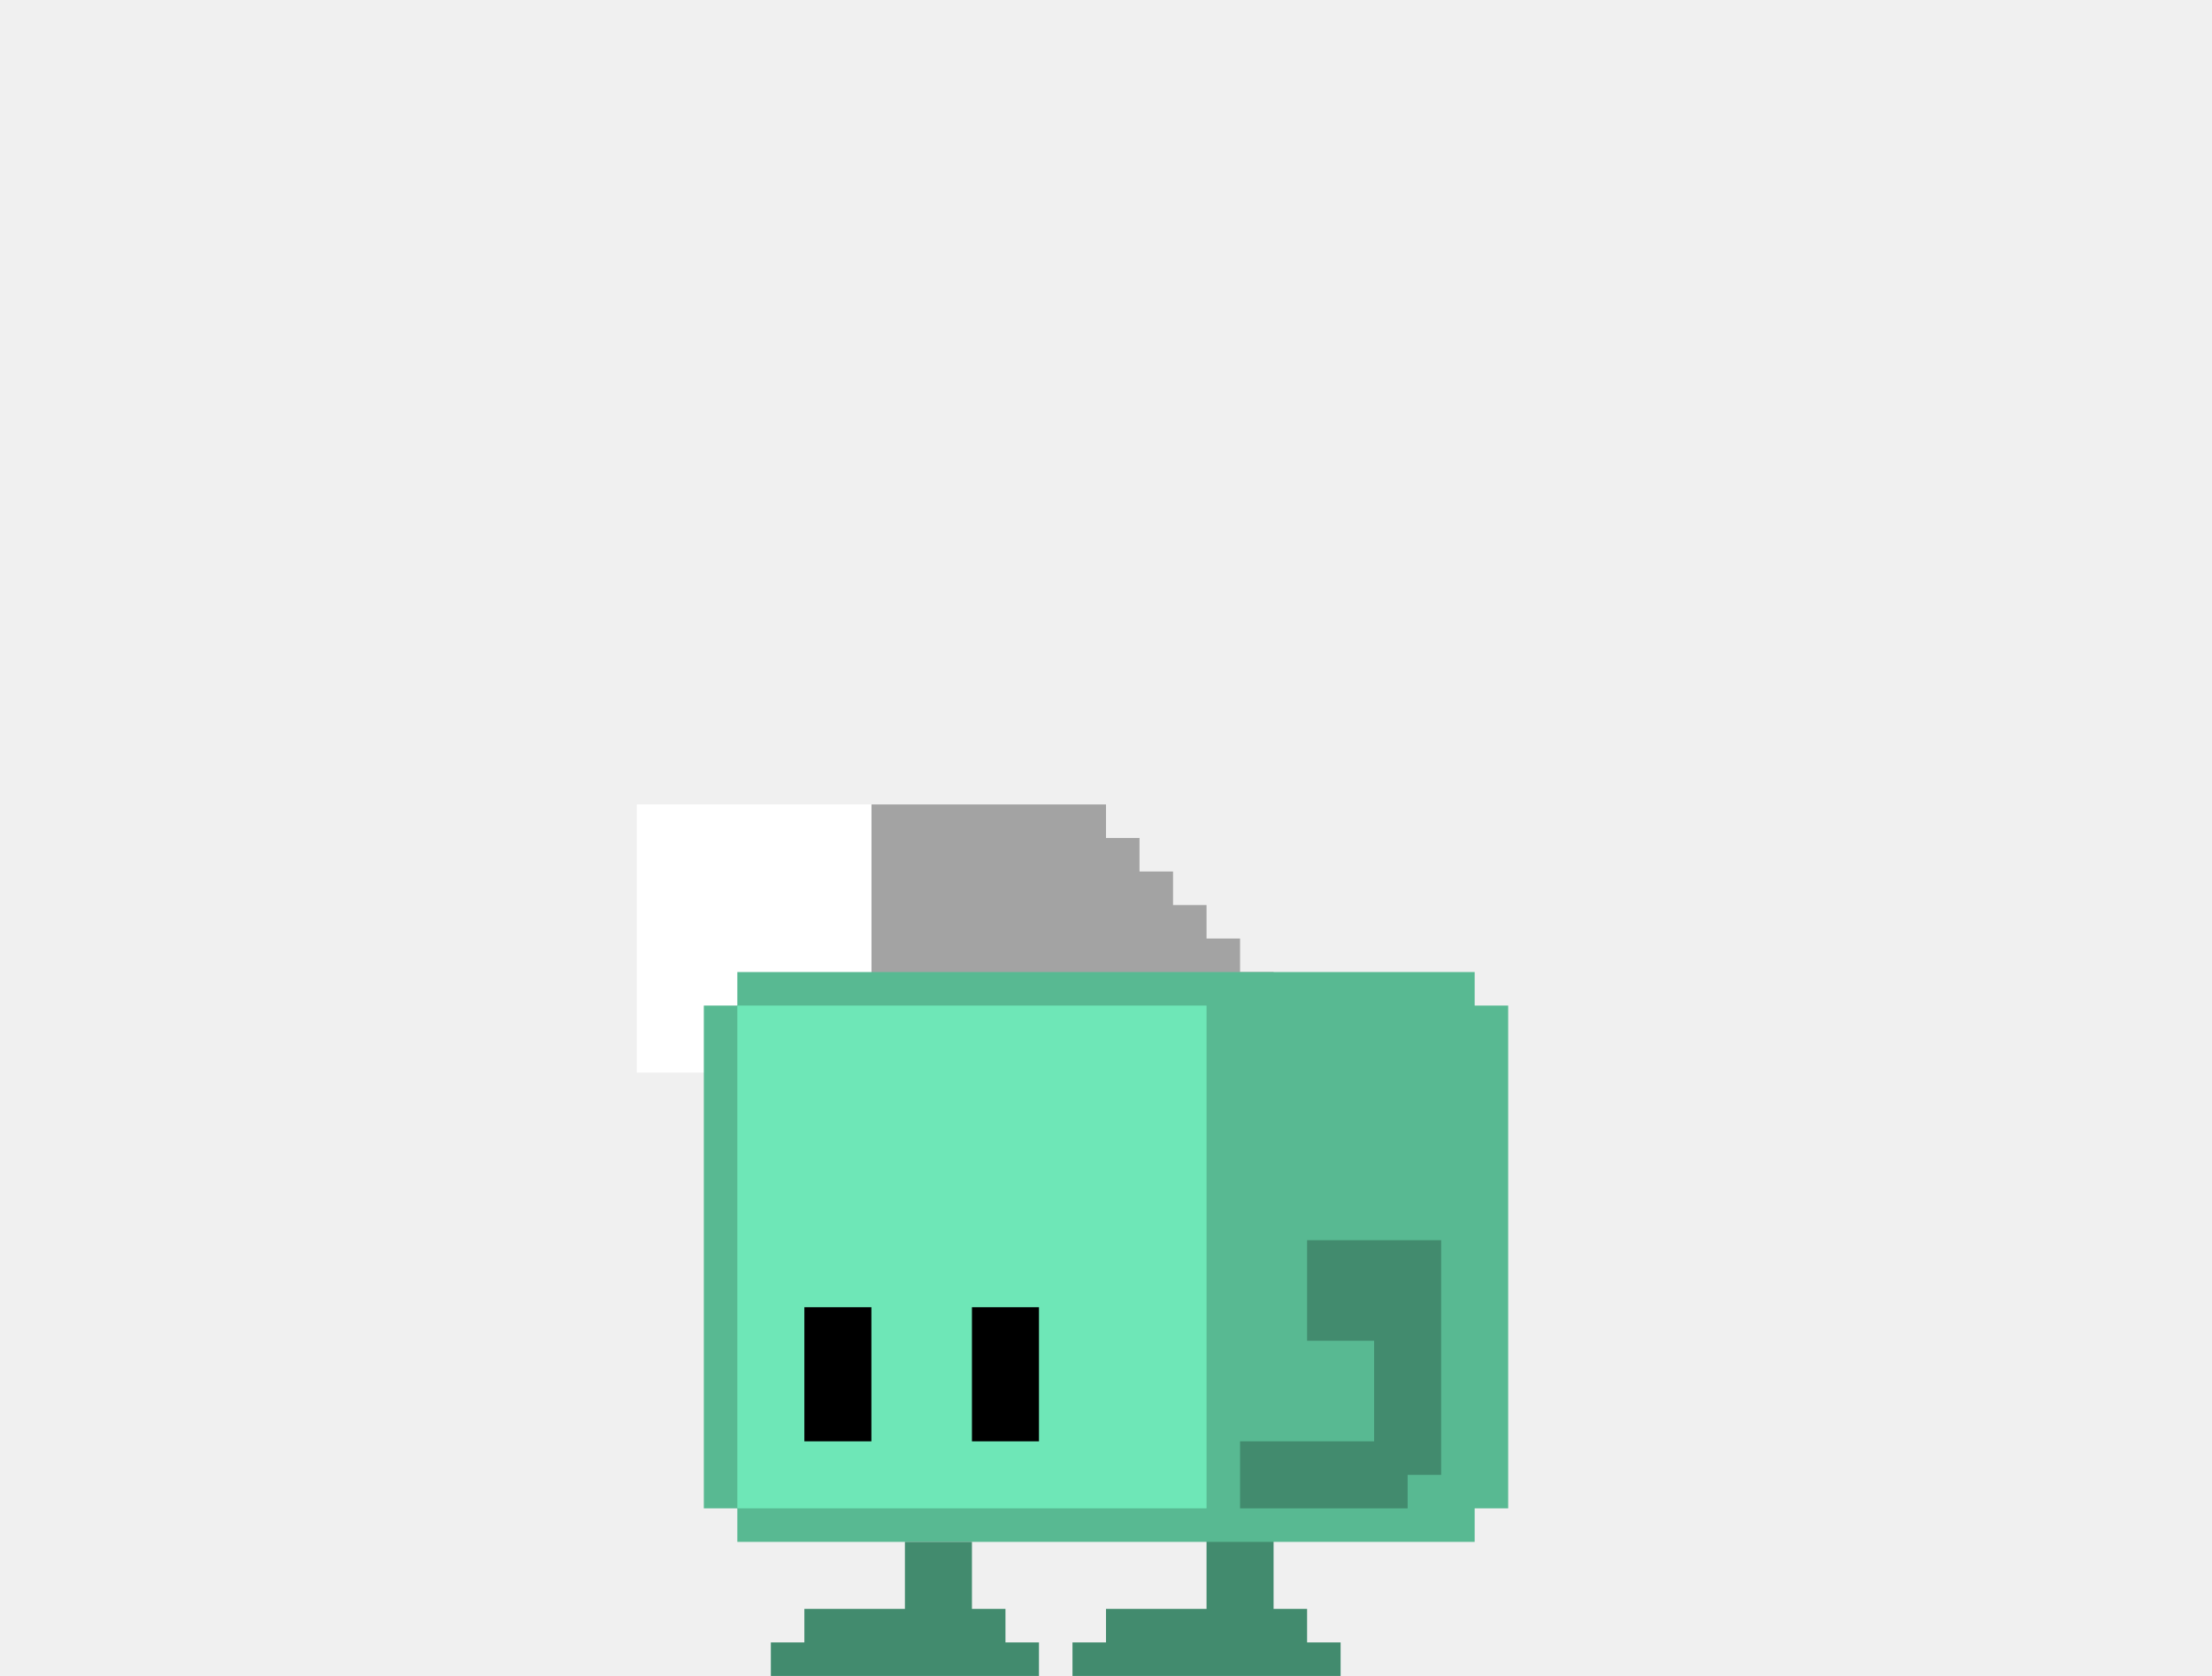
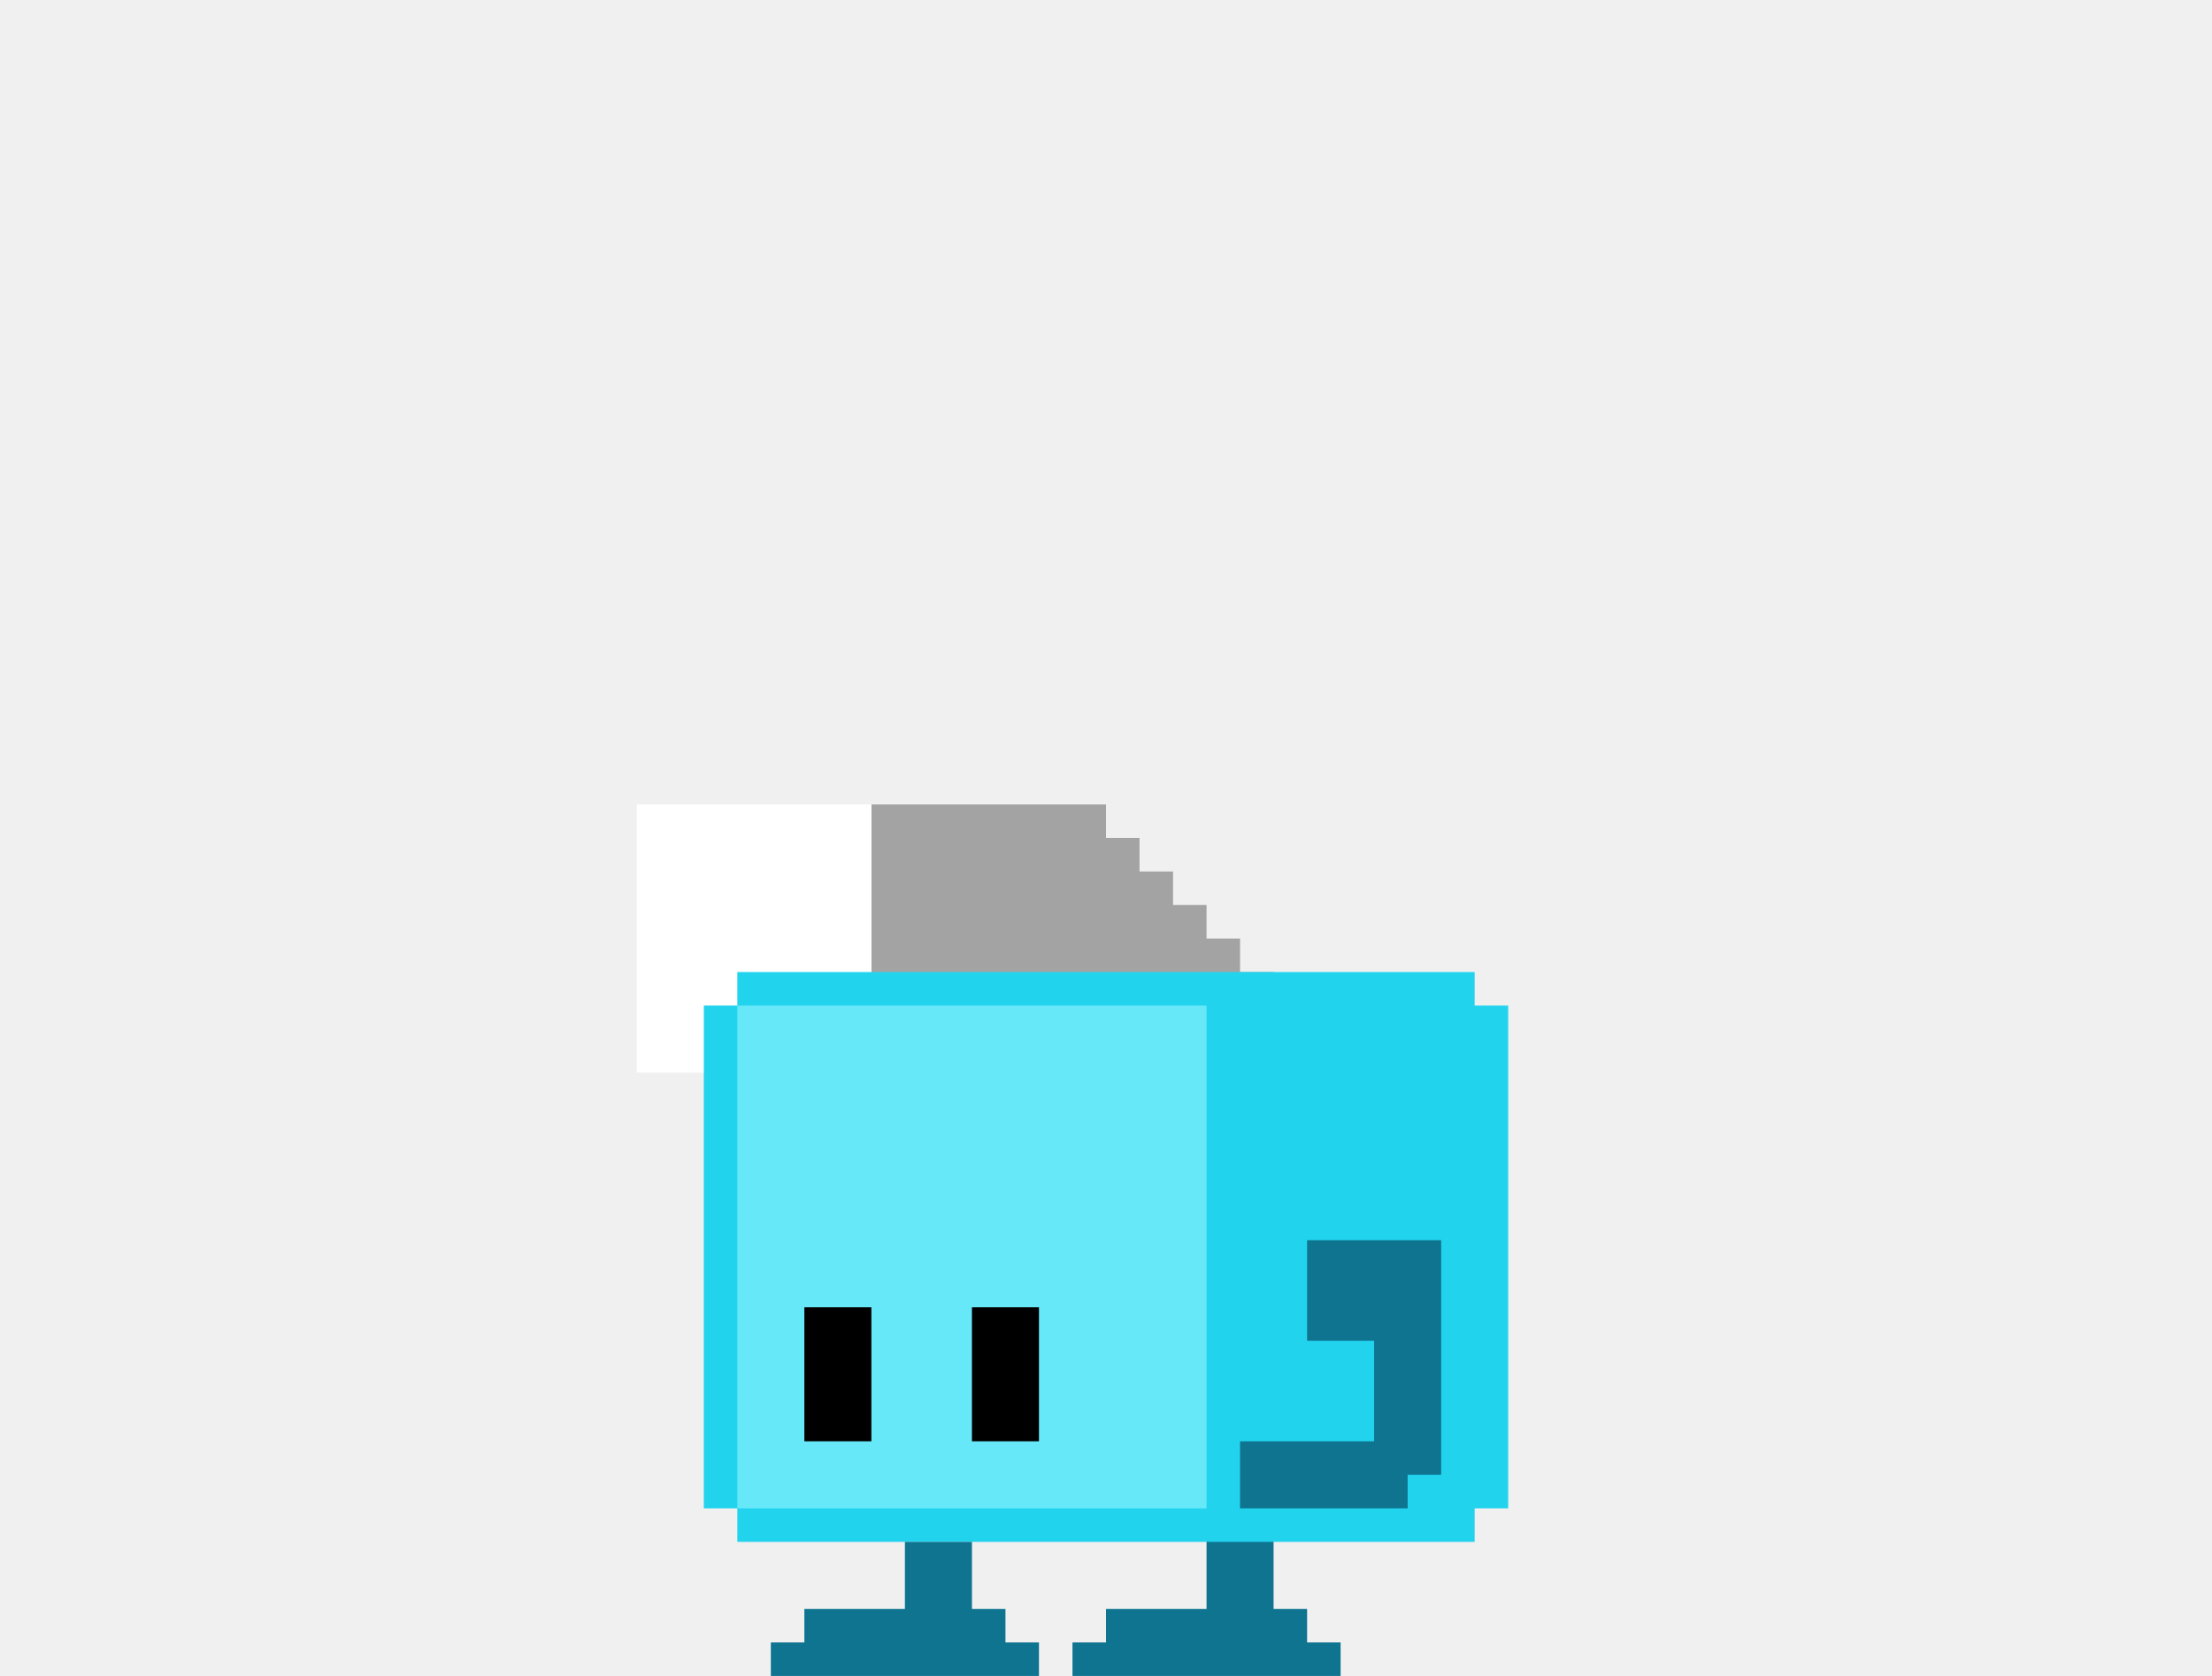
<svg xmlns="http://www.w3.org/2000/svg" id="Layer_1" viewBox="0 0 264 200">
  <defs>
-     <style>.cls-1{fill:#58b992;}.cls-2{fill:#525252;}.cls-3{fill:#6ee7b7;}.cls-4{fill:#428b6e;}.cls-5{fill:#fff;}.cls-6{fill:#a3a3a3;}.cls-7{fill:#424242;}</style>
+     <style>.cls-1{fill:#22d3ee;}.cls-2{fill:#525252;}.cls-3{fill:#67e8f9;}.cls-4{fill:#0e7490;}.cls-5{fill:#fff;}.cls-6{fill:#a3a3a3;}.cls-7{fill:#424242;}</style>
  </defs>
  <rect class="cls-7" x="108" y="128" width="8" height="36" transform="translate(224 292) rotate(180)" />
  <rect class="cls-2" x="104" y="128" width="4" height="36" transform="translate(212 292) rotate(180)" />
  <polygon class="cls-6" points="132 96 132 100 136 100 136 104 140 104 140 108 144 108 144 112 148 112 148 116 152 116 152 120 156 120 156 128 104 128 104 96 132 96" />
  <polygon class="cls-5" points="104 96 104 128 76 128 76 96 104 96" />
  <polygon class="cls-4" points="132 196 132 192 144 192 144 180 152 180 152 192 156 192 156 196 160 196 160 200 128 200 128 196 132 196" />
  <polygon class="cls-1" points="88 120 88 116 176 116 176 120 180 120 180 180 176 180 176 184 88 184 88 180 84 180 84 120 88 120" />
  <rect class="cls-3" x="88" y="120" width="56" height="60" transform="translate(232 300) rotate(180)" />
  <polygon points="124 156 124 172 116 172 116 156 124 156" />
  <polygon points="104 156 104 172 96 172 96 156 104 156" />
  <polygon class="cls-4" points="96 196 96 192 108 192 108 184 116 184 116 192 120 192 120 196 124 196 124 200 92 200 92 196 96 196" />
  <polygon class="cls-4" points="156 148 156 160 164 160 164 172 148 172 148 180 168 180 168 176 172 176 172 160 172 148 156 148" />
</svg>
